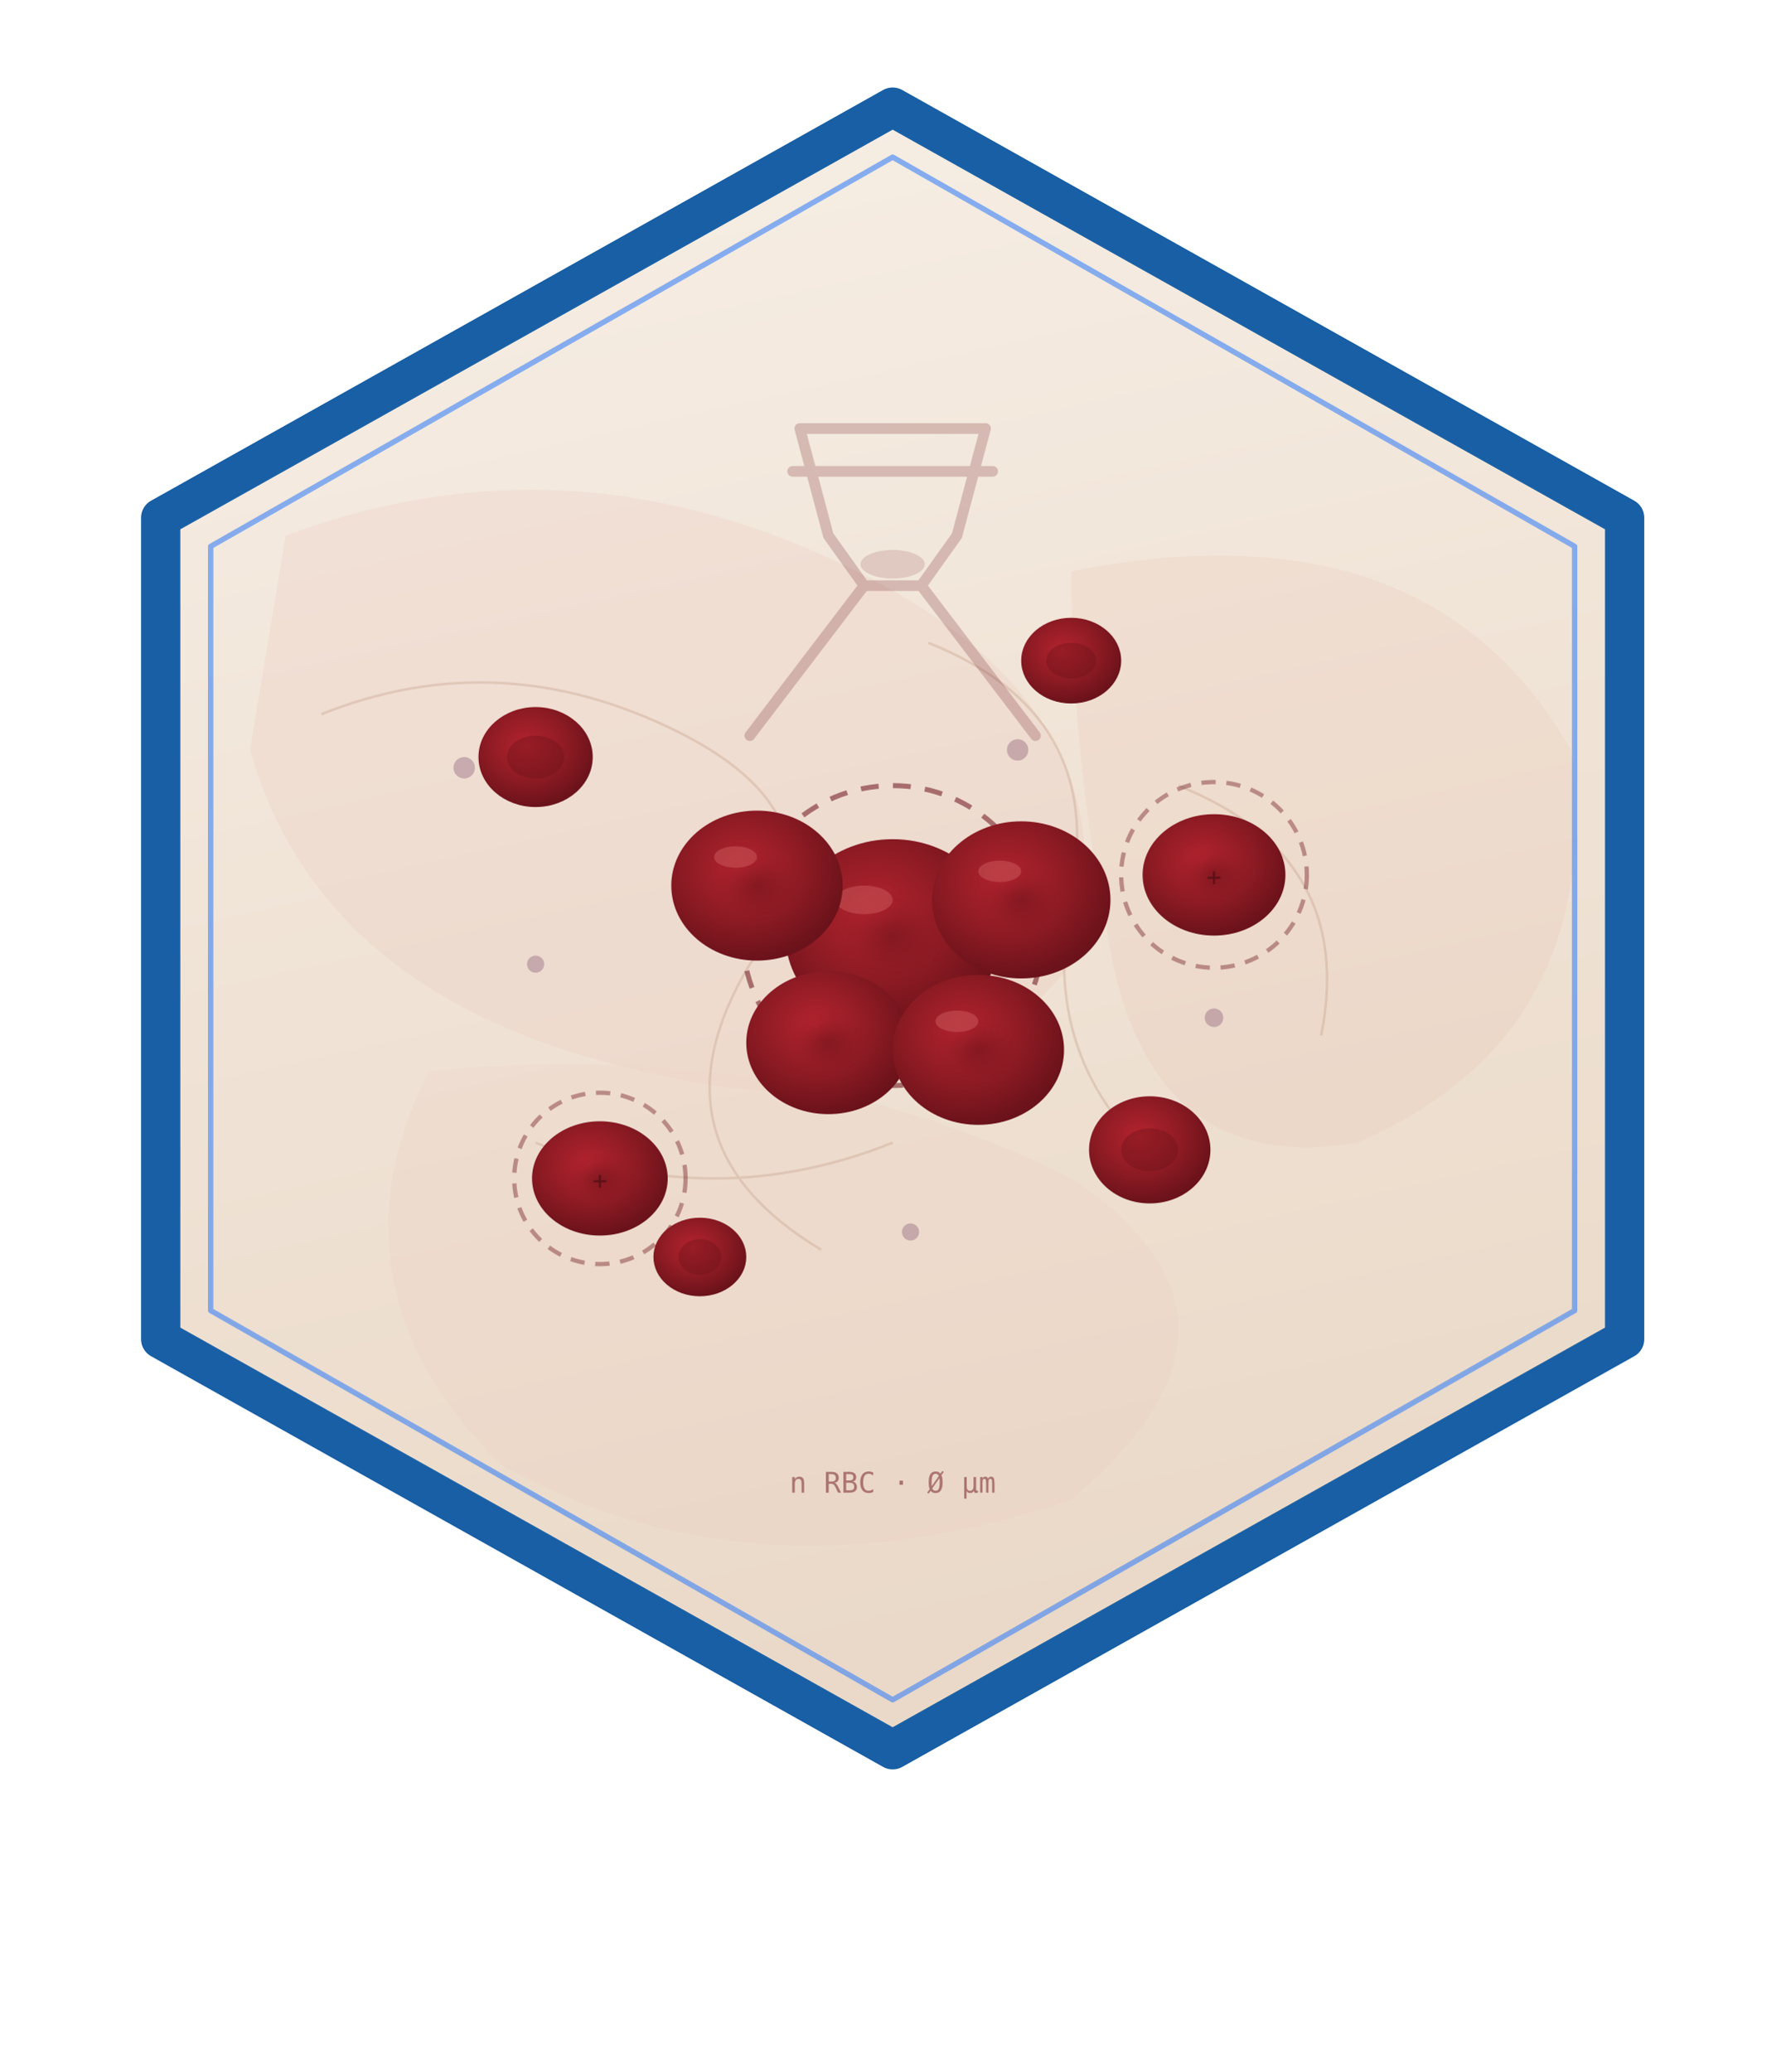
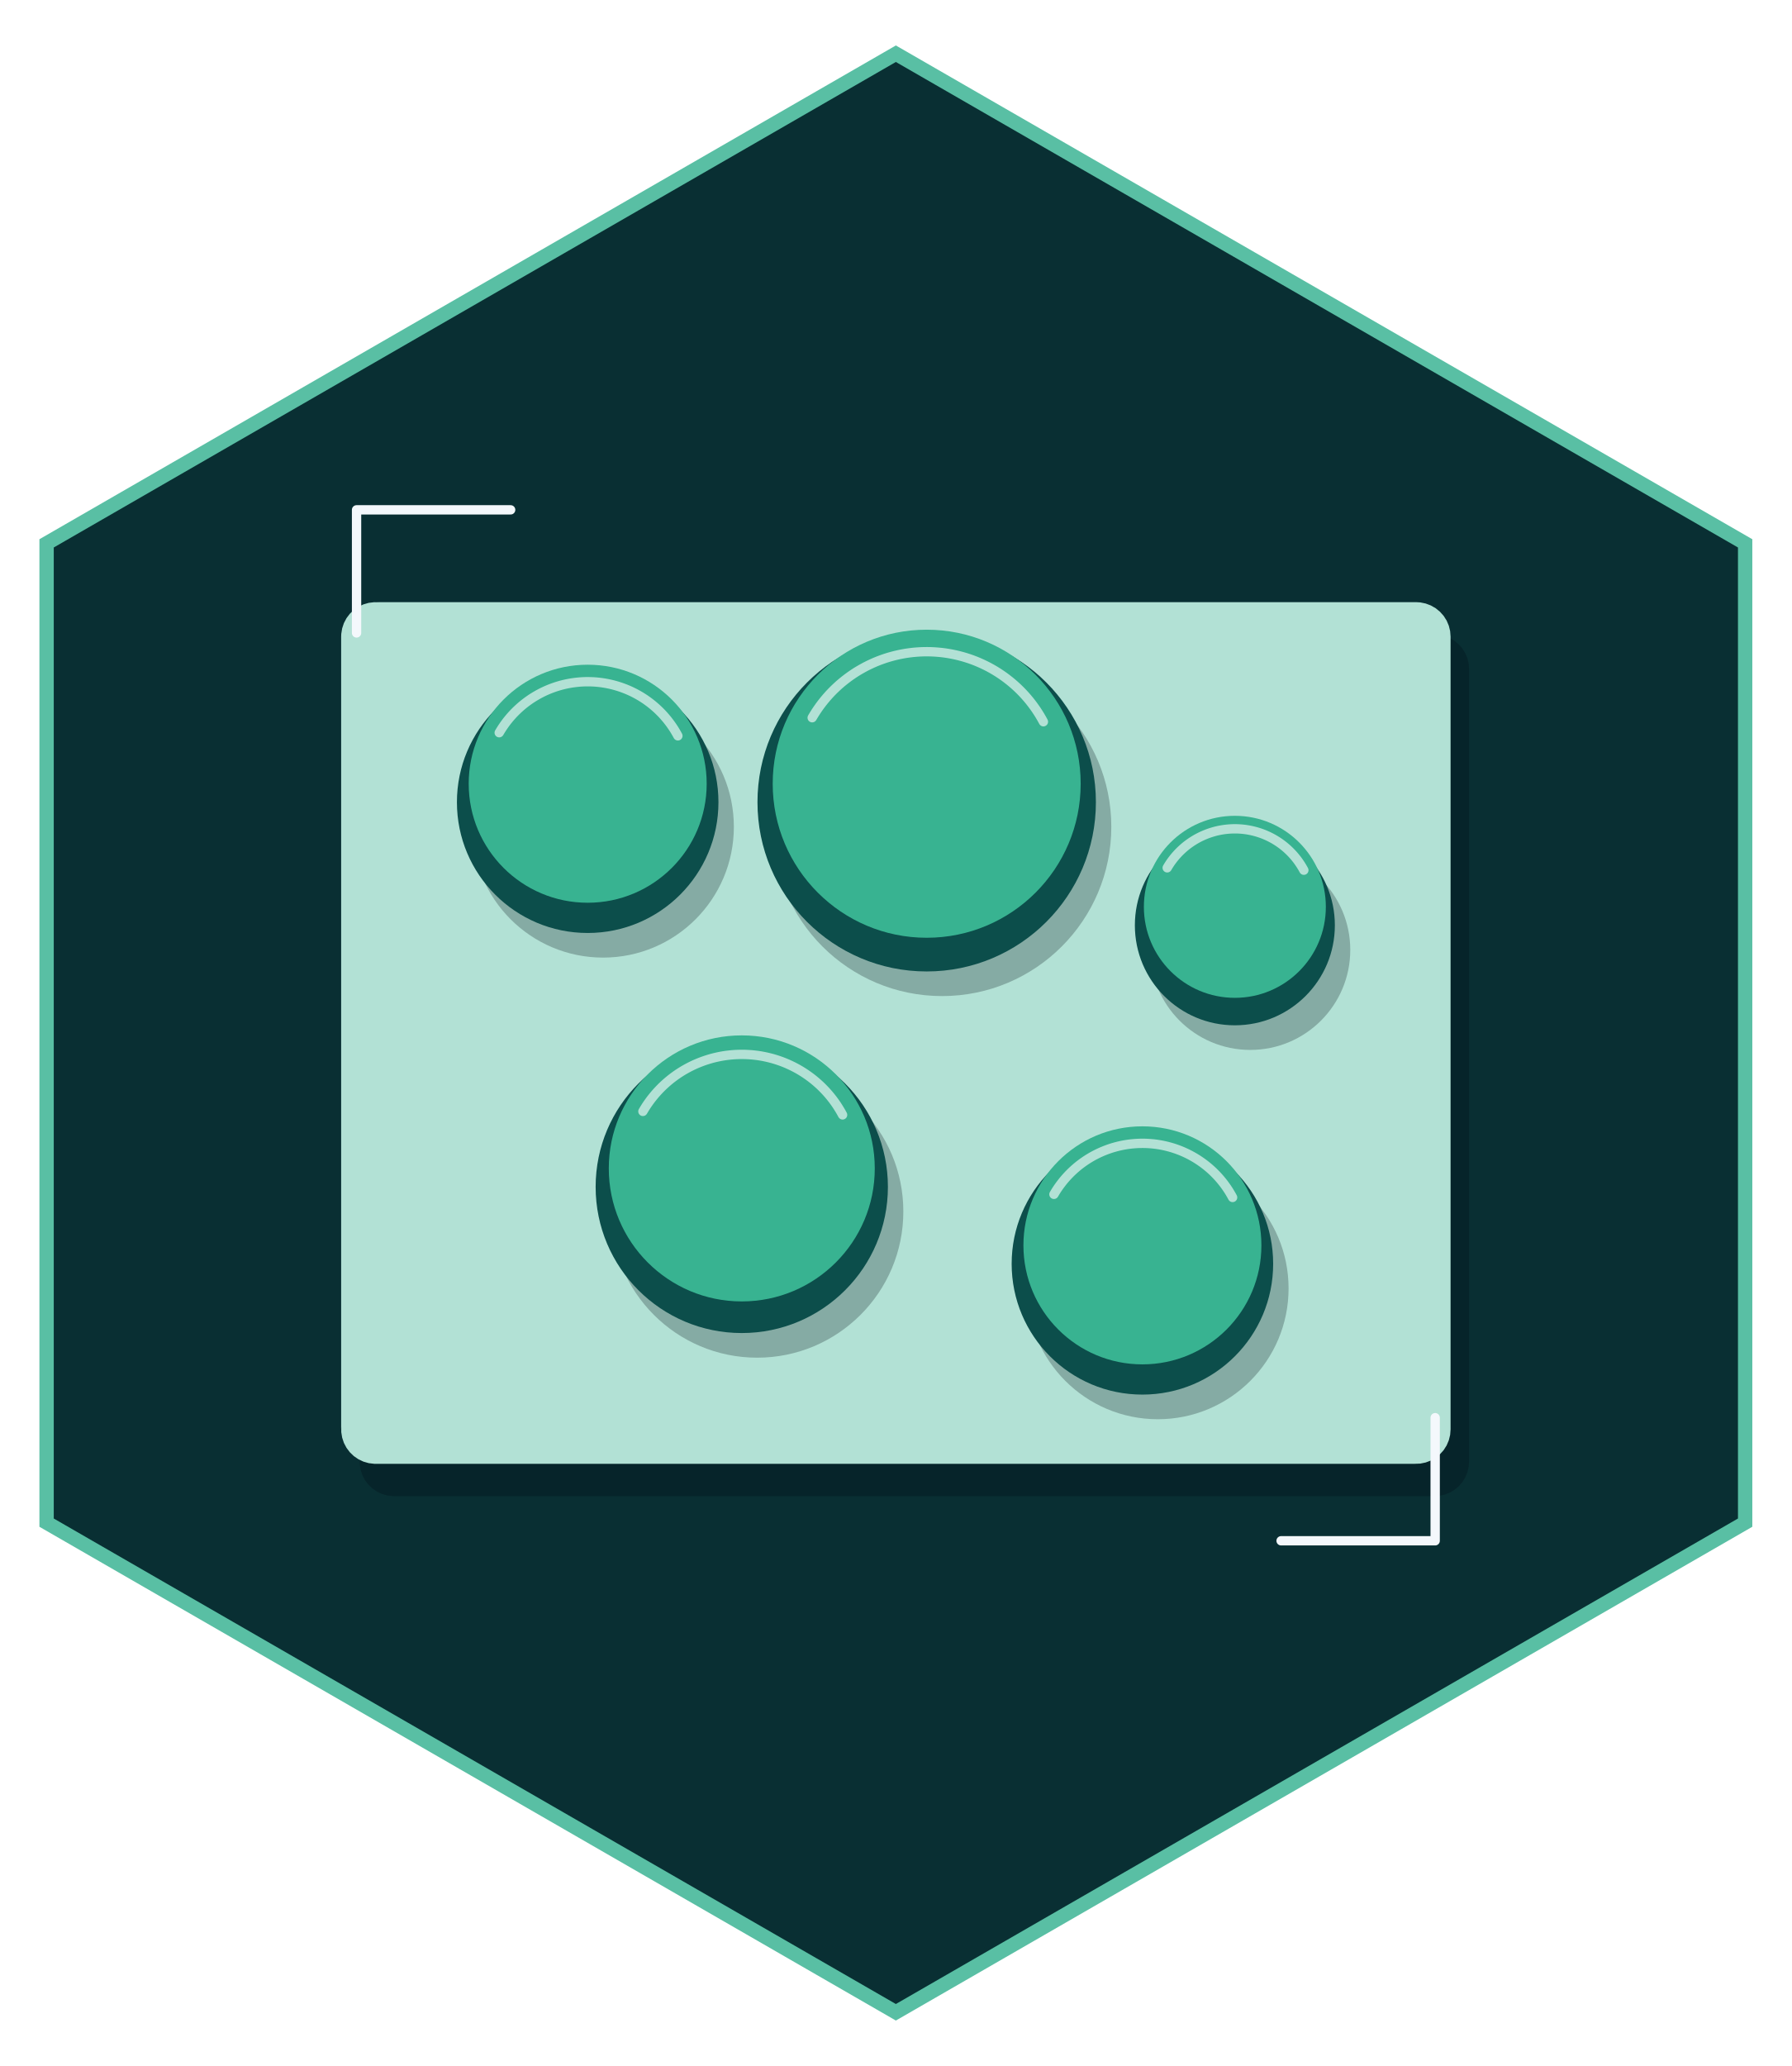
- <svg xmlns="http://www.w3.org/2000/svg" width="500" height="580" viewBox="0 0 500 580">
-   <defs>
-     <linearGradient id="bgblood" x1="0" y1="0" x2="0.2" y2="1">
-       <stop offset="0%" stop-color="#F7EFE6" />
-       <stop offset="100%" stop-color="#EAD9C8" />
-     </linearGradient>
-     <radialGradient id="rbc" cx="42%" cy="38%" r="62%">
-       <stop offset="0%" stop-color="#B4232E" />
-       <stop offset="55%" stop-color="#8E1B24" />
-       <stop offset="100%" stop-color="#6B121A" />
-     </radialGradient>
-     <radialGradient id="rbcDimple" cx="50%" cy="50%" r="50%">
-       <stop offset="0%" stop-color="#6B121A" stop-opacity="0.55" />
-       <stop offset="70%" stop-color="#6B121A" stop-opacity="0.1" />
-       <stop offset="100%" stop-color="#6B121A" stop-opacity="0" />
-     </radialGradient>
-     <clipPath id="hexblood">
-       <polygon points="250,30 455,145 455,375 250,490 45,375 45,145" />
-     </clipPath>
-   </defs>
-   <polygon points="250,30 455,145 455,375 250,490 45,375 45,145" fill="url(#bgblood)" />
-   <g clip-path="url(#hexblood)">
-     <g opacity="0.5">
-       <path d="M 80,150 Q 160,120 240,160 Q 320,200 300,270 Q 260,320 180,300 Q 90,280 70,210 Z" fill="#E8C4B8" opacity="0.45" />
-       <path d="M 300,160 Q 400,140 440,210 Q 450,290 380,320 Q 320,330 310,260 Q 300,210 300,160 Z" fill="#E5BBAe" opacity="0.4" />
-       <path d="M 120,300 Q 220,290 300,330 Q 360,370 300,420 Q 210,450 140,410 Q 90,360 120,300 Z" fill="#EAC9BC" opacity="0.4" />
-     </g>
-     <g stroke="#C9A48F" stroke-width="0.7" fill="none" opacity="0.4">
-       <path d="M 90,200 Q 140,180 190,205 Q 240,230 210,270" />
-       <path d="M 210,270 Q 180,320 230,350" />
-       <path d="M 260,180 Q 310,200 300,250 Q 290,300 330,330" />
-       <path d="M 150,320 Q 200,340 250,320" />
-       <path d="M 330,220 Q 380,240 370,290" />
-     </g>
-     <g fill="#7A4A6A" opacity="0.35">
-       <circle cx="130" cy="215" r="3" />
-       <circle cx="205" cy="255" r="2.6" />
-       <circle cx="285" cy="210" r="3" />
-       <circle cx="340" cy="285" r="2.6" />
-       <circle cx="180" cy="330" r="2.8" />
-       <circle cx="255" cy="345" r="2.4" />
-       <circle cx="150" cy="270" r="2.4" />
-       <circle cx="315" cy="330" r="2.6" />
-     </g>
-     <g stroke="#6B121A" fill="none" opacity="0.22" stroke-width="3" stroke-linejoin="round" stroke-linecap="round">
-       <path d="M 224,120 L 276,120 L 268,150 L 258,164 L 242,164 L 232,150 Z" />
-       <line x1="222" y1="132" x2="278" y2="132" />
-       <path d="M 242,164 L 210,206 M 258,164 L 290,206" />
-     </g>
-     <ellipse cx="250" cy="158" rx="9" ry="4" fill="#6B121A" opacity="0.14" />
-     <g stroke="#6B121A" fill="none" opacity="0.55">
-       <circle cx="250" cy="262" r="42" stroke-width="1.4" stroke-dasharray="5 4" />
-       <line x1="208" y1="262" x2="292" y2="262" stroke-width="1" stroke-dasharray="3 3" opacity="0.8" />
-       <line x1="208" y1="256" x2="208" y2="268" stroke-width="1.2" />
-       <line x1="292" y1="256" x2="292" y2="268" stroke-width="1.2" />
-     </g>
-     <g stroke="#6B121A" fill="none" opacity="0.4">
-       <circle cx="340" cy="245" r="26" stroke-width="1.2" stroke-dasharray="4 3" />
-       <circle cx="168" cy="330" r="24" stroke-width="1.2" stroke-dasharray="4 3" />
-     </g>
-     <g>
-       <ellipse cx="250" cy="262" rx="30" ry="27" fill="url(#rbc)" />
-       <ellipse cx="250" cy="262" rx="15" ry="13" fill="url(#rbcDimple)" />
-       <ellipse cx="242" cy="252" rx="8" ry="4" fill="#D46A6A" opacity="0.4" />
-       <ellipse cx="212" cy="248" rx="24" ry="21" fill="url(#rbc)" />
-       <ellipse cx="212" cy="248" rx="12" ry="10" fill="url(#rbcDimple)" />
-       <ellipse cx="206" cy="240" rx="6" ry="3" fill="#D46A6A" opacity="0.4" />
-       <ellipse cx="286" cy="252" rx="25" ry="22" fill="url(#rbc)" />
-       <ellipse cx="286" cy="252" rx="12" ry="10" fill="url(#rbcDimple)" />
-       <ellipse cx="280" cy="244" rx="6" ry="3" fill="#D46A6A" opacity="0.4" />
-       <ellipse cx="232" cy="292" rx="23" ry="20" fill="url(#rbc)" />
-       <ellipse cx="232" cy="292" rx="11" ry="9" fill="url(#rbcDimple)" />
-       <ellipse cx="274" cy="294" rx="24" ry="21" fill="url(#rbc)" />
-       <ellipse cx="274" cy="294" rx="12" ry="10" fill="url(#rbcDimple)" />
-       <ellipse cx="268" cy="286" rx="6" ry="3" fill="#D46A6A" opacity="0.4" />
-     </g>
-     <g>
-       <ellipse cx="340" cy="245" rx="20" ry="17" fill="url(#rbc)" />
-       <ellipse cx="340" cy="245" rx="10" ry="8" fill="url(#rbcDimple)" />
-       <ellipse cx="168" cy="330" rx="19" ry="16" fill="url(#rbc)" />
-       <ellipse cx="168" cy="330" rx="9" ry="7" fill="url(#rbcDimple)" />
-       <ellipse cx="150" cy="212" rx="16" ry="14" fill="url(#rbc)" />
-       <ellipse cx="150" cy="212" rx="8" ry="6" fill="#6B121A" opacity="0.4" />
-       <ellipse cx="322" cy="322" rx="17" ry="15" fill="url(#rbc)" />
-       <ellipse cx="322" cy="322" rx="8" ry="6" fill="#6B121A" opacity="0.4" />
-       <ellipse cx="300" cy="185" rx="14" ry="12" fill="url(#rbc)" />
-       <ellipse cx="300" cy="185" rx="7" ry="5" fill="#6B121A" opacity="0.4" />
-       <ellipse cx="196" cy="352" rx="13" ry="11" fill="url(#rbc)" />
-       <ellipse cx="196" cy="352" rx="6" ry="5" fill="#6B121A" opacity="0.4" />
-     </g>
-     <g fill="#3A0A0E" opacity="0.55" font-family="monospace" font-size="7">
-       <text x="340" y="248" text-anchor="middle">+</text>
-       <text x="168" y="333" text-anchor="middle">+</text>
-     </g>
-     <text font-family="monospace" font-size="8" fill="#6B121A" opacity="0.5" text-anchor="middle" x="250" y="418">n RBC · Ø µm</text>
-   </g>
-   <polygon points="250,30 455,145 455,375 250,490 45,375 45,145" fill="none" stroke="#185FA5" stroke-width="11" stroke-linejoin="round" />
-   <polygon points="250,44 441,153 441,367 250,476 59,367 59,153" fill="none" stroke="#3B82F6" stroke-width="1.5" stroke-linejoin="round" opacity="0.6" />
+ <svg xmlns="http://www.w3.org/2000/svg" width="432" height="498" viewBox="0 0 432 498">
+   <path fill-rule="nonzero" fill="rgb(100%, 100%, 100%)" fill-opacity="1" d="M 216 4.98 L 427.68 126.988 L 427.68 371.012 L 216 493.02 L 4.32 371.012 L 4.32 126.988 Z M 216 4.98 " />
+   <path fill-rule="nonzero" fill="rgb(34.902%, 74.902%, 64.314%)" fill-opacity="1" d="M 216 10.957 L 422.496 129.977 L 422.496 368.023 L 216 487.043 L 9.504 368.023 L 9.504 129.977 Z M 216 10.957 " />
+   <path fill-rule="nonzero" fill="rgb(3.529%, 18.431%, 20%)" fill-opacity="1" d="M 216 14.941 L 419.039 131.969 L 419.039 366.031 L 216 483.059 L 12.961 366.031 L 12.961 131.969 Z M 216 14.941 " />
+   <path fill-rule="nonzero" fill="rgb(1.176%, 3.922%, 7.059%)" fill-opacity="0.278" d="M 95.02 360.641 L 345.898 360.641 L 345.562 360.633 L 346.898 360.582 L 348.207 360.312 L 349.457 359.84 L 350.617 359.172 L 351.652 358.324 L 352.539 357.324 L 353.254 356.195 L 353.777 354.965 L 354.098 353.664 L 354.207 352.332 L 354.207 161.246 L 354.098 159.91 L 353.777 158.613 L 353.254 157.383 L 352.539 156.254 L 351.652 155.254 L 350.617 154.406 L 349.457 153.738 L 348.207 153.266 L 346.898 152.996 L 345.898 152.938 L 95.02 152.938 L 96.02 152.996 L 94.684 152.941 L 93.355 153.105 L 92.074 153.477 L 90.863 154.051 L 89.766 154.809 L 88.801 155.734 L 87.996 156.805 L 87.375 157.988 L 86.953 159.258 L 86.738 160.578 L 86.711 161.246 L 86.711 352.332 L 86.738 351.664 L 86.738 353 L 86.953 354.32 L 87.375 355.59 L 87.996 356.773 L 88.801 357.844 L 89.766 358.77 L 90.863 359.527 L 92.074 360.102 L 93.355 360.473 L 94.684 360.633 Z M 95.02 360.641 " />
+   <path fill-rule="nonzero" fill="rgb(69.804%, 88.235%, 83.529%)" fill-opacity="1" d="M 90.562 352.852 L 341.438 352.852 L 341.105 352.844 L 342.441 352.793 L 343.75 352.523 L 345 352.051 L 346.16 351.383 L 347.195 350.535 L 348.082 349.535 L 348.797 348.406 L 349.32 347.176 L 349.641 345.875 L 349.746 344.543 L 349.746 153.457 L 349.641 152.125 L 349.32 150.824 L 348.797 149.594 L 348.082 148.465 L 347.195 147.465 L 346.16 146.617 L 345 145.949 L 343.75 145.477 L 342.441 145.207 L 341.438 145.148 L 90.562 145.148 L 91.562 145.207 L 90.227 145.156 L 88.898 145.316 L 87.613 145.688 L 86.406 146.262 L 85.305 147.02 L 84.344 147.945 L 83.539 149.016 L 82.918 150.199 L 82.496 151.469 L 82.281 152.789 L 82.254 153.457 L 82.254 344.543 L 82.281 343.875 L 82.281 345.211 L 82.496 346.531 L 82.918 347.801 L 83.539 348.984 L 84.344 350.055 L 85.305 350.98 L 86.406 351.738 L 87.613 352.312 L 88.898 352.684 L 90.227 352.844 Z M 90.562 352.852 " />
+   <path fill-rule="nonzero" fill="rgb(1.176%, 3.922%, 7.059%)" fill-opacity="0.251" d="M 176.938 199.301 C 176.938 216.711 162.824 230.824 145.41 230.824 C 128 230.824 113.883 216.711 113.883 199.301 C 113.883 181.887 128 167.773 145.41 167.773 C 162.824 167.773 176.938 181.887 176.938 199.301 " />
+   <path fill-rule="nonzero" fill="rgb(4.706%, 30.588%, 29.412%)" fill-opacity="1" d="M 173.223 193.363 C 173.223 210.777 159.109 224.891 141.695 224.891 C 124.285 224.891 110.168 210.777 110.168 193.363 C 110.168 175.953 124.285 161.84 141.695 161.84 C 159.109 161.84 173.223 175.953 173.223 193.363 " />
+   <path fill-rule="nonzero" fill="rgb(21.961%, 70.196%, 56.863%)" fill-opacity="1" d="M 170.387 188.914 C 170.387 204.758 157.539 217.602 141.695 217.602 C 125.852 217.602 113.008 204.758 113.008 188.914 C 113.008 173.07 125.852 160.227 141.695 160.227 C 157.539 160.227 170.387 173.07 170.387 188.914 " />
+   <path fill="none" stroke-width="2.25" stroke-linecap="round" stroke-linejoin="round" stroke="rgb(69.804%, 88.235%, 83.529%)" stroke-opacity="1" stroke-miterlimit="10" d="M 163.445 177.371 L 163.125 176.789 L 162.789 176.215 L 162.441 175.652 L 162.074 175.102 L 161.695 174.559 L 161.297 174.023 L 160.891 173.5 L 160.465 172.992 L 160.031 172.492 L 159.582 172.004 L 159.117 171.531 L 158.641 171.066 L 158.152 170.617 L 157.652 170.18 L 157.141 169.758 L 156.621 169.352 L 156.086 168.957 L 155.543 168.574 L 154.988 168.211 L 154.426 167.859 L 153.852 167.527 L 153.27 167.207 L 152.68 166.902 L 152.082 166.617 L 151.477 166.344 L 150.863 166.09 L 150.242 165.852 L 149.617 165.629 L 148.984 165.426 L 148.348 165.238 L 147.707 165.066 L 147.062 164.914 L 146.41 164.777 L 145.758 164.66 L 145.102 164.559 L 144.445 164.477 L 143.781 164.41 L 143.121 164.363 L 142.457 164.336 L 141.793 164.324 L 141.129 164.328 L 140.465 164.355 L 139.805 164.395 L 139.145 164.457 L 138.484 164.535 L 137.828 164.629 L 137.172 164.742 L 136.523 164.871 L 135.875 165.02 L 135.23 165.184 L 134.594 165.367 L 133.961 165.566 L 133.332 165.785 L 132.711 166.016 L 132.098 166.266 L 131.488 166.535 L 130.887 166.816 L 130.297 167.117 L 129.711 167.43 L 129.137 167.762 L 128.57 168.105 L 128.012 168.465 L 127.465 168.844 L 126.93 169.234 L 126.402 169.637 L 125.887 170.055 L 125.383 170.488 L 124.895 170.934 L 124.414 171.391 L 123.945 171.863 L 123.492 172.348 L 123.051 172.844 L 122.625 173.352 L 122.211 173.867 L 121.812 174.398 L 121.43 174.938 L 121.059 175.488 L 120.703 176.051 L 120.363 176.617 " />
+   <path fill-rule="nonzero" fill="rgb(1.176%, 3.922%, 7.059%)" fill-opacity="0.251" d="M 267.945 199.301 C 267.945 221.832 249.68 240.098 227.145 240.098 C 204.613 240.098 186.348 221.832 186.348 199.301 C 186.348 176.766 204.613 158.5 227.145 158.5 C 249.68 158.5 267.945 176.766 267.945 199.301 " />
+   <path fill-rule="nonzero" fill="rgb(4.706%, 30.588%, 29.412%)" fill-opacity="1" d="M 264.23 193.363 C 264.23 215.898 245.965 234.164 223.43 234.164 C 200.898 234.164 182.633 215.898 182.633 193.363 C 182.633 170.832 200.898 152.566 223.43 152.566 C 245.965 152.566 264.23 170.832 264.23 193.363 " />
+   <path fill-rule="nonzero" fill="rgb(21.961%, 70.196%, 56.863%)" fill-opacity="1" d="M 260.559 188.914 C 260.559 209.418 243.934 226.043 223.43 226.043 C 202.926 226.043 186.305 209.418 186.305 188.914 C 186.305 168.41 202.926 151.785 223.43 151.785 C 243.934 151.785 260.559 168.41 260.559 188.914 " />
+   <path fill="none" stroke-width="2.25" stroke-linecap="round" stroke-linejoin="round" stroke="rgb(69.804%, 88.235%, 83.529%)" stroke-opacity="1" stroke-miterlimit="10" d="M 251.574 173.973 L 251.16 173.223 L 250.727 172.48 L 250.273 171.754 L 249.801 171.035 L 249.309 170.336 L 248.797 169.645 L 248.27 168.969 L 247.723 168.309 L 247.156 167.66 L 246.574 167.031 L 245.977 166.418 L 245.359 165.816 L 244.727 165.238 L 244.082 164.672 L 243.418 164.125 L 242.742 163.598 L 242.055 163.086 L 241.348 162.594 L 240.633 162.121 L 239.902 161.668 L 239.16 161.234 L 238.406 160.82 L 237.645 160.43 L 236.871 160.059 L 236.086 159.707 L 235.293 159.375 L 234.492 159.066 L 233.684 158.781 L 232.863 158.516 L 232.039 158.273 L 231.211 158.055 L 230.375 157.855 L 229.535 157.68 L 228.688 157.527 L 227.84 157.395 L 226.988 157.289 L 226.133 157.207 L 225.273 157.145 L 224.418 157.105 L 223.559 157.09 L 222.699 157.098 L 221.84 157.129 L 220.98 157.184 L 220.125 157.262 L 219.273 157.363 L 218.422 157.484 L 217.578 157.633 L 216.734 157.801 L 215.898 157.992 L 215.066 158.207 L 214.238 158.441 L 213.418 158.699 L 212.609 158.98 L 211.805 159.281 L 211.008 159.605 L 210.223 159.953 L 209.445 160.316 L 208.676 160.703 L 207.922 161.113 L 207.176 161.539 L 206.441 161.984 L 205.723 162.453 L 205.016 162.938 L 204.32 163.445 L 203.641 163.969 L 202.973 164.508 L 202.32 165.066 L 201.688 165.645 L 201.066 166.238 L 200.461 166.848 L 199.875 167.473 L 199.305 168.117 L 198.75 168.773 L 198.215 169.445 L 197.699 170.129 L 197.203 170.828 L 196.723 171.539 L 196.266 172.266 L 195.824 173.004 " />
+   <path fill-rule="nonzero" fill="rgb(1.176%, 3.922%, 7.059%)" fill-opacity="0.251" d="M 325.559 228.973 C 325.559 242.285 314.766 253.078 301.449 253.078 C 288.137 253.078 277.34 242.285 277.34 228.973 C 277.34 215.656 288.137 204.863 301.449 204.863 C 314.766 204.863 325.559 215.656 325.559 228.973 " />
+   <path fill-rule="nonzero" fill="rgb(4.706%, 30.588%, 29.412%)" fill-opacity="1" d="M 321.844 223.035 C 321.844 236.352 311.051 247.145 297.734 247.145 C 284.418 247.145 273.625 236.352 273.625 223.035 C 273.625 209.723 284.418 198.93 297.734 198.93 C 311.051 198.93 321.844 209.723 321.844 223.035 " />
+   <path fill-rule="nonzero" fill="rgb(21.961%, 70.196%, 56.863%)" fill-opacity="1" d="M 319.672 218.586 C 319.672 230.703 309.852 240.523 297.734 240.523 C 285.617 240.523 275.797 230.703 275.797 218.586 C 275.797 206.469 285.617 196.648 297.734 196.648 C 309.852 196.648 319.672 206.469 319.672 218.586 " />
+   <path fill="none" stroke-width="2.25" stroke-linecap="round" stroke-linejoin="round" stroke="rgb(69.804%, 88.235%, 83.529%)" stroke-opacity="1" stroke-miterlimit="10" d="M 314.367 209.758 L 314.121 209.312 L 313.863 208.875 L 313.598 208.445 L 313.316 208.023 L 313.027 207.605 L 312.727 207.199 L 312.41 206.801 L 312.09 206.41 L 311.754 206.027 L 311.41 205.656 L 311.055 205.293 L 310.691 204.938 L 310.32 204.594 L 309.938 204.262 L 309.547 203.938 L 309.148 203.625 L 308.738 203.324 L 308.324 203.035 L 307.898 202.754 L 307.469 202.488 L 307.031 202.23 L 306.586 201.988 L 306.133 201.754 L 305.676 201.535 L 305.211 201.328 L 304.746 201.133 L 304.27 200.949 L 303.793 200.781 L 303.309 200.625 L 302.82 200.48 L 302.332 200.352 L 301.836 200.234 L 301.34 200.129 L 300.84 200.039 L 300.34 199.961 L 299.836 199.898 L 299.332 199.848 L 298.824 199.812 L 298.316 199.789 L 297.809 199.781 L 297.301 199.785 L 296.793 199.805 L 296.289 199.836 L 295.781 199.883 L 295.277 199.941 L 294.777 200.016 L 294.273 200.102 L 293.777 200.199 L 293.281 200.312 L 292.789 200.441 L 292.305 200.582 L 291.82 200.734 L 291.34 200.898 L 290.863 201.078 L 290.395 201.27 L 289.93 201.473 L 289.469 201.688 L 289.016 201.918 L 288.57 202.156 L 288.129 202.41 L 287.695 202.676 L 287.27 202.949 L 286.852 203.238 L 286.441 203.535 L 286.039 203.844 L 285.645 204.164 L 285.262 204.496 L 284.887 204.836 L 284.52 205.188 L 284.16 205.547 L 283.816 205.918 L 283.477 206.297 L 283.152 206.684 L 282.836 207.082 L 282.531 207.484 L 282.234 207.898 L 281.953 208.32 L 281.68 208.75 L 281.422 209.184 " />
+   <path fill-rule="nonzero" fill="rgb(1.176%, 3.922%, 7.059%)" fill-opacity="0.251" d="M 217.801 292.023 C 217.801 311.484 202.023 327.262 182.562 327.262 C 163.102 327.262 147.328 311.484 147.328 292.023 C 147.328 272.566 163.102 256.789 182.562 256.789 C 202.023 256.789 217.801 272.566 217.801 292.023 " />
+   <path fill-rule="nonzero" fill="rgb(4.706%, 30.588%, 29.412%)" fill-opacity="1" d="M 214.082 286.09 C 214.082 305.551 198.309 321.324 178.848 321.324 C 159.387 321.324 143.613 305.551 143.613 286.09 C 143.613 266.629 159.387 250.855 178.848 250.855 C 198.309 250.855 214.082 266.629 214.082 286.09 " />
+   <path fill-rule="nonzero" fill="rgb(21.961%, 70.196%, 56.863%)" fill-opacity="1" d="M 210.914 281.641 C 210.914 299.348 196.559 313.703 178.848 313.703 C 161.141 313.703 146.785 299.348 146.785 281.641 C 146.785 263.93 161.141 249.574 178.848 249.574 C 196.559 249.574 210.914 263.93 210.914 281.641 " />
+   <path fill="none" stroke-width="2.25" stroke-linecap="round" stroke-linejoin="round" stroke="rgb(69.804%, 88.235%, 83.529%)" stroke-opacity="1" stroke-miterlimit="10" d="M 203.156 268.738 L 202.797 268.086 L 202.422 267.449 L 202.031 266.82 L 201.625 266.199 L 201.199 265.594 L 200.758 264.996 L 200.301 264.414 L 199.828 263.844 L 199.34 263.285 L 198.836 262.742 L 198.32 262.211 L 197.789 261.691 L 197.242 261.191 L 196.684 260.703 L 196.113 260.23 L 195.527 259.773 L 194.93 259.332 L 194.324 258.91 L 193.703 258.5 L 193.074 258.109 L 192.434 257.734 L 191.781 257.379 L 191.125 257.039 L 190.453 256.719 L 189.777 256.414 L 189.094 256.129 L 188.402 255.863 L 187.703 255.617 L 186.996 255.387 L 186.285 255.176 L 185.566 254.988 L 184.844 254.816 L 184.117 254.664 L 183.391 254.531 L 182.656 254.418 L 181.918 254.328 L 181.18 254.254 L 180.441 254.203 L 179.699 254.168 L 178.957 254.156 L 178.215 254.164 L 177.473 254.191 L 176.734 254.238 L 175.996 254.305 L 175.258 254.391 L 174.523 254.496 L 173.793 254.621 L 173.066 254.77 L 172.34 254.934 L 171.621 255.117 L 170.91 255.324 L 170.203 255.547 L 169.5 255.789 L 168.805 256.051 L 168.121 256.328 L 167.441 256.625 L 166.77 256.941 L 166.105 257.277 L 165.453 257.629 L 164.809 257.996 L 164.176 258.383 L 163.555 258.785 L 162.941 259.207 L 162.344 259.641 L 161.754 260.094 L 161.18 260.562 L 160.617 261.047 L 160.07 261.543 L 159.531 262.055 L 159.012 262.582 L 158.504 263.125 L 158.012 263.676 L 157.535 264.246 L 157.07 264.824 L 156.625 265.418 L 156.195 266.02 L 155.781 266.637 L 155.387 267.262 L 155.008 267.898 " />
+   <path fill-rule="nonzero" fill="rgb(1.176%, 3.922%, 7.059%)" fill-opacity="0.251" d="M 310.684 310.57 C 310.684 327.98 296.57 342.098 279.16 342.098 C 261.746 342.098 247.633 327.98 247.633 310.57 C 247.633 293.156 261.746 279.043 279.16 279.043 C 296.57 279.043 310.684 293.156 310.684 310.57 " />
+   <path fill-rule="nonzero" fill="rgb(4.706%, 30.588%, 29.412%)" fill-opacity="1" d="M 306.969 304.637 C 306.969 322.047 292.855 336.16 275.441 336.16 C 258.031 336.16 243.918 322.047 243.918 304.637 C 243.918 287.223 258.031 273.109 275.441 273.109 C 292.855 273.109 306.969 287.223 306.969 304.637 " />
+   <path fill-rule="nonzero" fill="rgb(21.961%, 70.196%, 56.863%)" fill-opacity="1" d="M 304.133 300.184 C 304.133 316.027 291.289 328.875 275.441 328.875 C 259.598 328.875 246.754 316.027 246.754 300.184 C 246.754 284.34 259.598 271.496 275.441 271.496 C 291.289 271.496 304.133 284.34 304.133 300.184 " />
+   <path fill="none" stroke-width="2.25" stroke-linecap="round" stroke-linejoin="round" stroke="rgb(69.804%, 88.235%, 83.529%)" stroke-opacity="1" stroke-miterlimit="10" d="M 297.191 288.641 L 296.871 288.059 L 296.535 287.488 L 296.188 286.922 L 295.82 286.371 L 295.441 285.828 L 295.047 285.293 L 294.637 284.773 L 294.215 284.262 L 293.777 283.762 L 293.328 283.273 L 292.863 282.801 L 292.391 282.336 L 291.902 281.887 L 291.402 281.453 L 290.891 281.031 L 290.367 280.621 L 289.832 280.227 L 289.289 279.848 L 288.734 279.48 L 288.172 279.133 L 287.598 278.797 L 287.016 278.477 L 286.426 278.172 L 285.828 277.887 L 285.223 277.613 L 284.609 277.359 L 283.992 277.121 L 283.363 276.898 L 282.734 276.695 L 282.098 276.508 L 281.453 276.336 L 280.809 276.184 L 280.16 276.047 L 279.508 275.93 L 278.852 275.828 L 278.191 275.746 L 277.531 275.684 L 276.867 275.637 L 276.203 275.605 L 275.543 275.594 L 274.879 275.602 L 274.215 275.625 L 273.551 275.668 L 272.891 275.727 L 272.23 275.805 L 271.574 275.898 L 270.918 276.012 L 270.27 276.141 L 269.621 276.289 L 268.98 276.457 L 268.34 276.637 L 267.707 276.836 L 267.078 277.055 L 266.457 277.289 L 265.844 277.539 L 265.234 277.805 L 264.637 278.086 L 264.043 278.387 L 263.457 278.699 L 262.883 279.031 L 262.316 279.375 L 261.758 279.738 L 261.211 280.113 L 260.676 280.504 L 260.148 280.906 L 259.637 281.324 L 259.133 281.758 L 258.641 282.203 L 258.16 282.664 L 257.695 283.133 L 257.242 283.617 L 256.801 284.113 L 256.371 284.621 L 255.961 285.141 L 255.562 285.668 L 255.176 286.211 L 254.805 286.758 L 254.449 287.32 L 254.113 287.891 " />
+   <path fill="none" stroke-width="2.25" stroke-linecap="round" stroke-linejoin="round" stroke="rgb(95.686%, 97.255%, 98.824%)" stroke-opacity="1" stroke-miterlimit="10" d="M 85.969 152.566 L 85.969 122.895 L 123.121 122.895 " />
+   <path fill="none" stroke-width="2.25" stroke-linecap="round" stroke-linejoin="round" stroke="rgb(95.686%, 97.255%, 98.824%)" stroke-opacity="1" stroke-miterlimit="10" d="M 308.879 371.398 L 346.031 371.398 L 346.031 341.727 " />
</svg>
